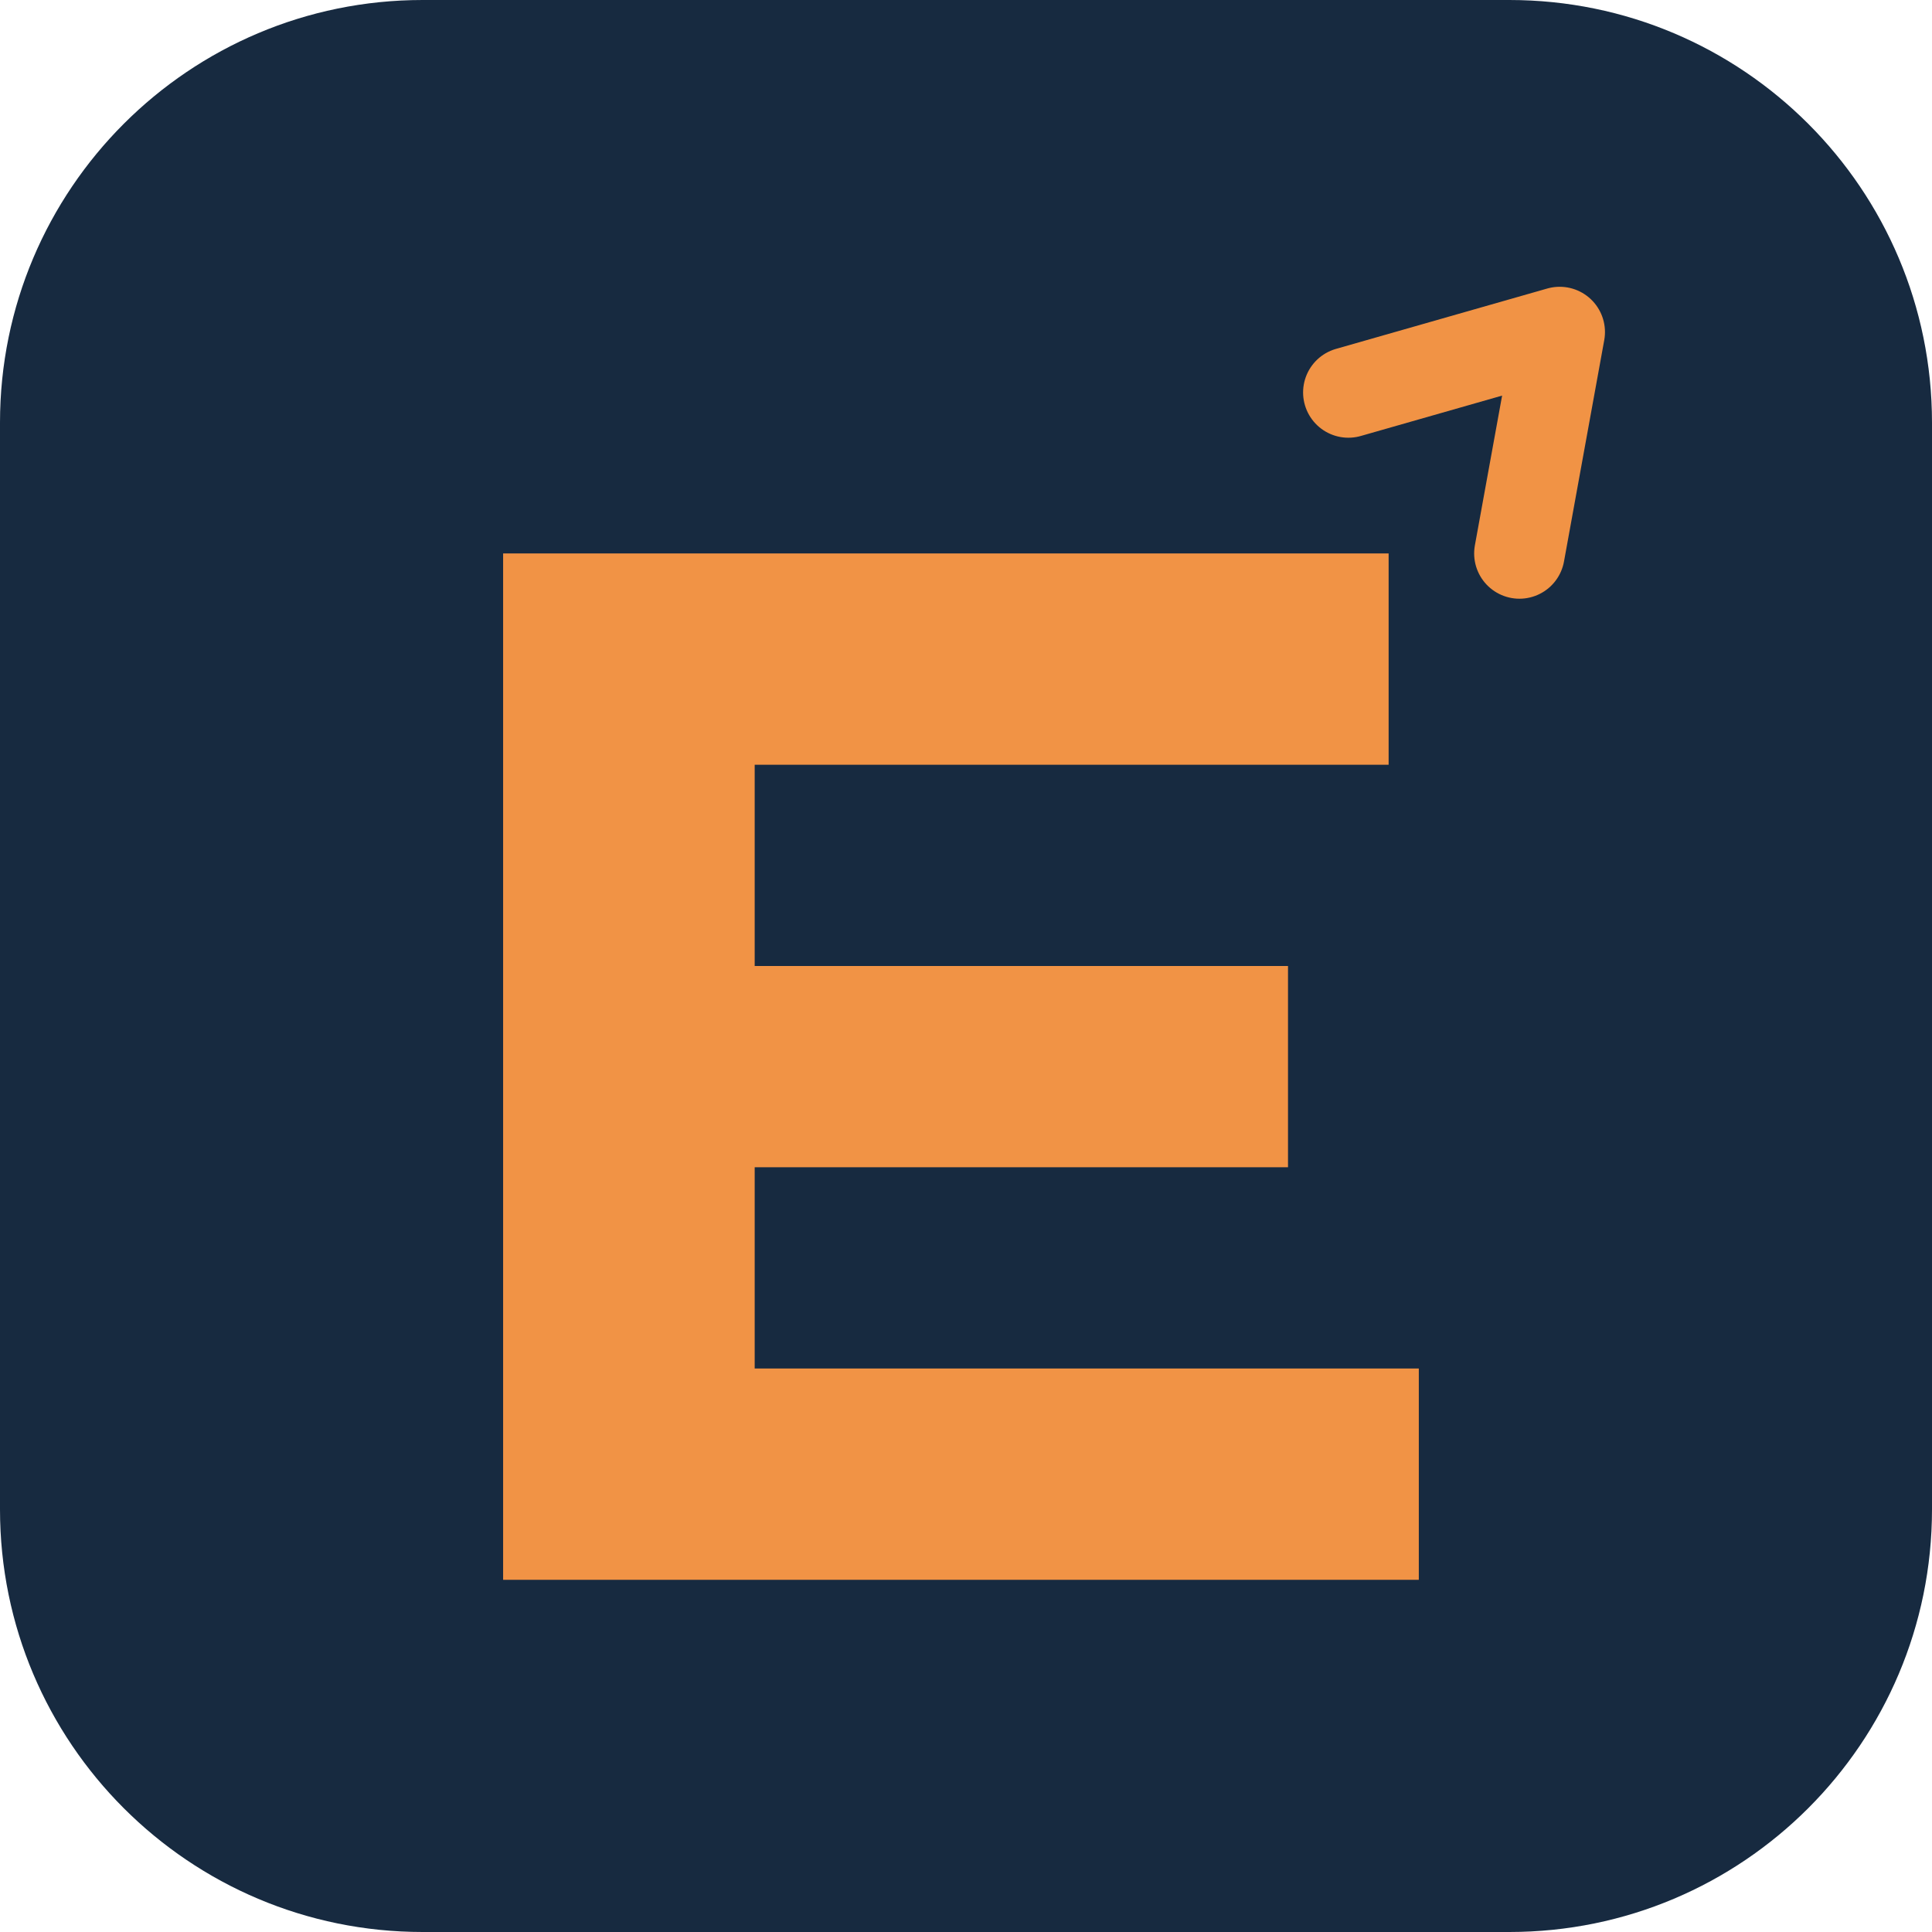
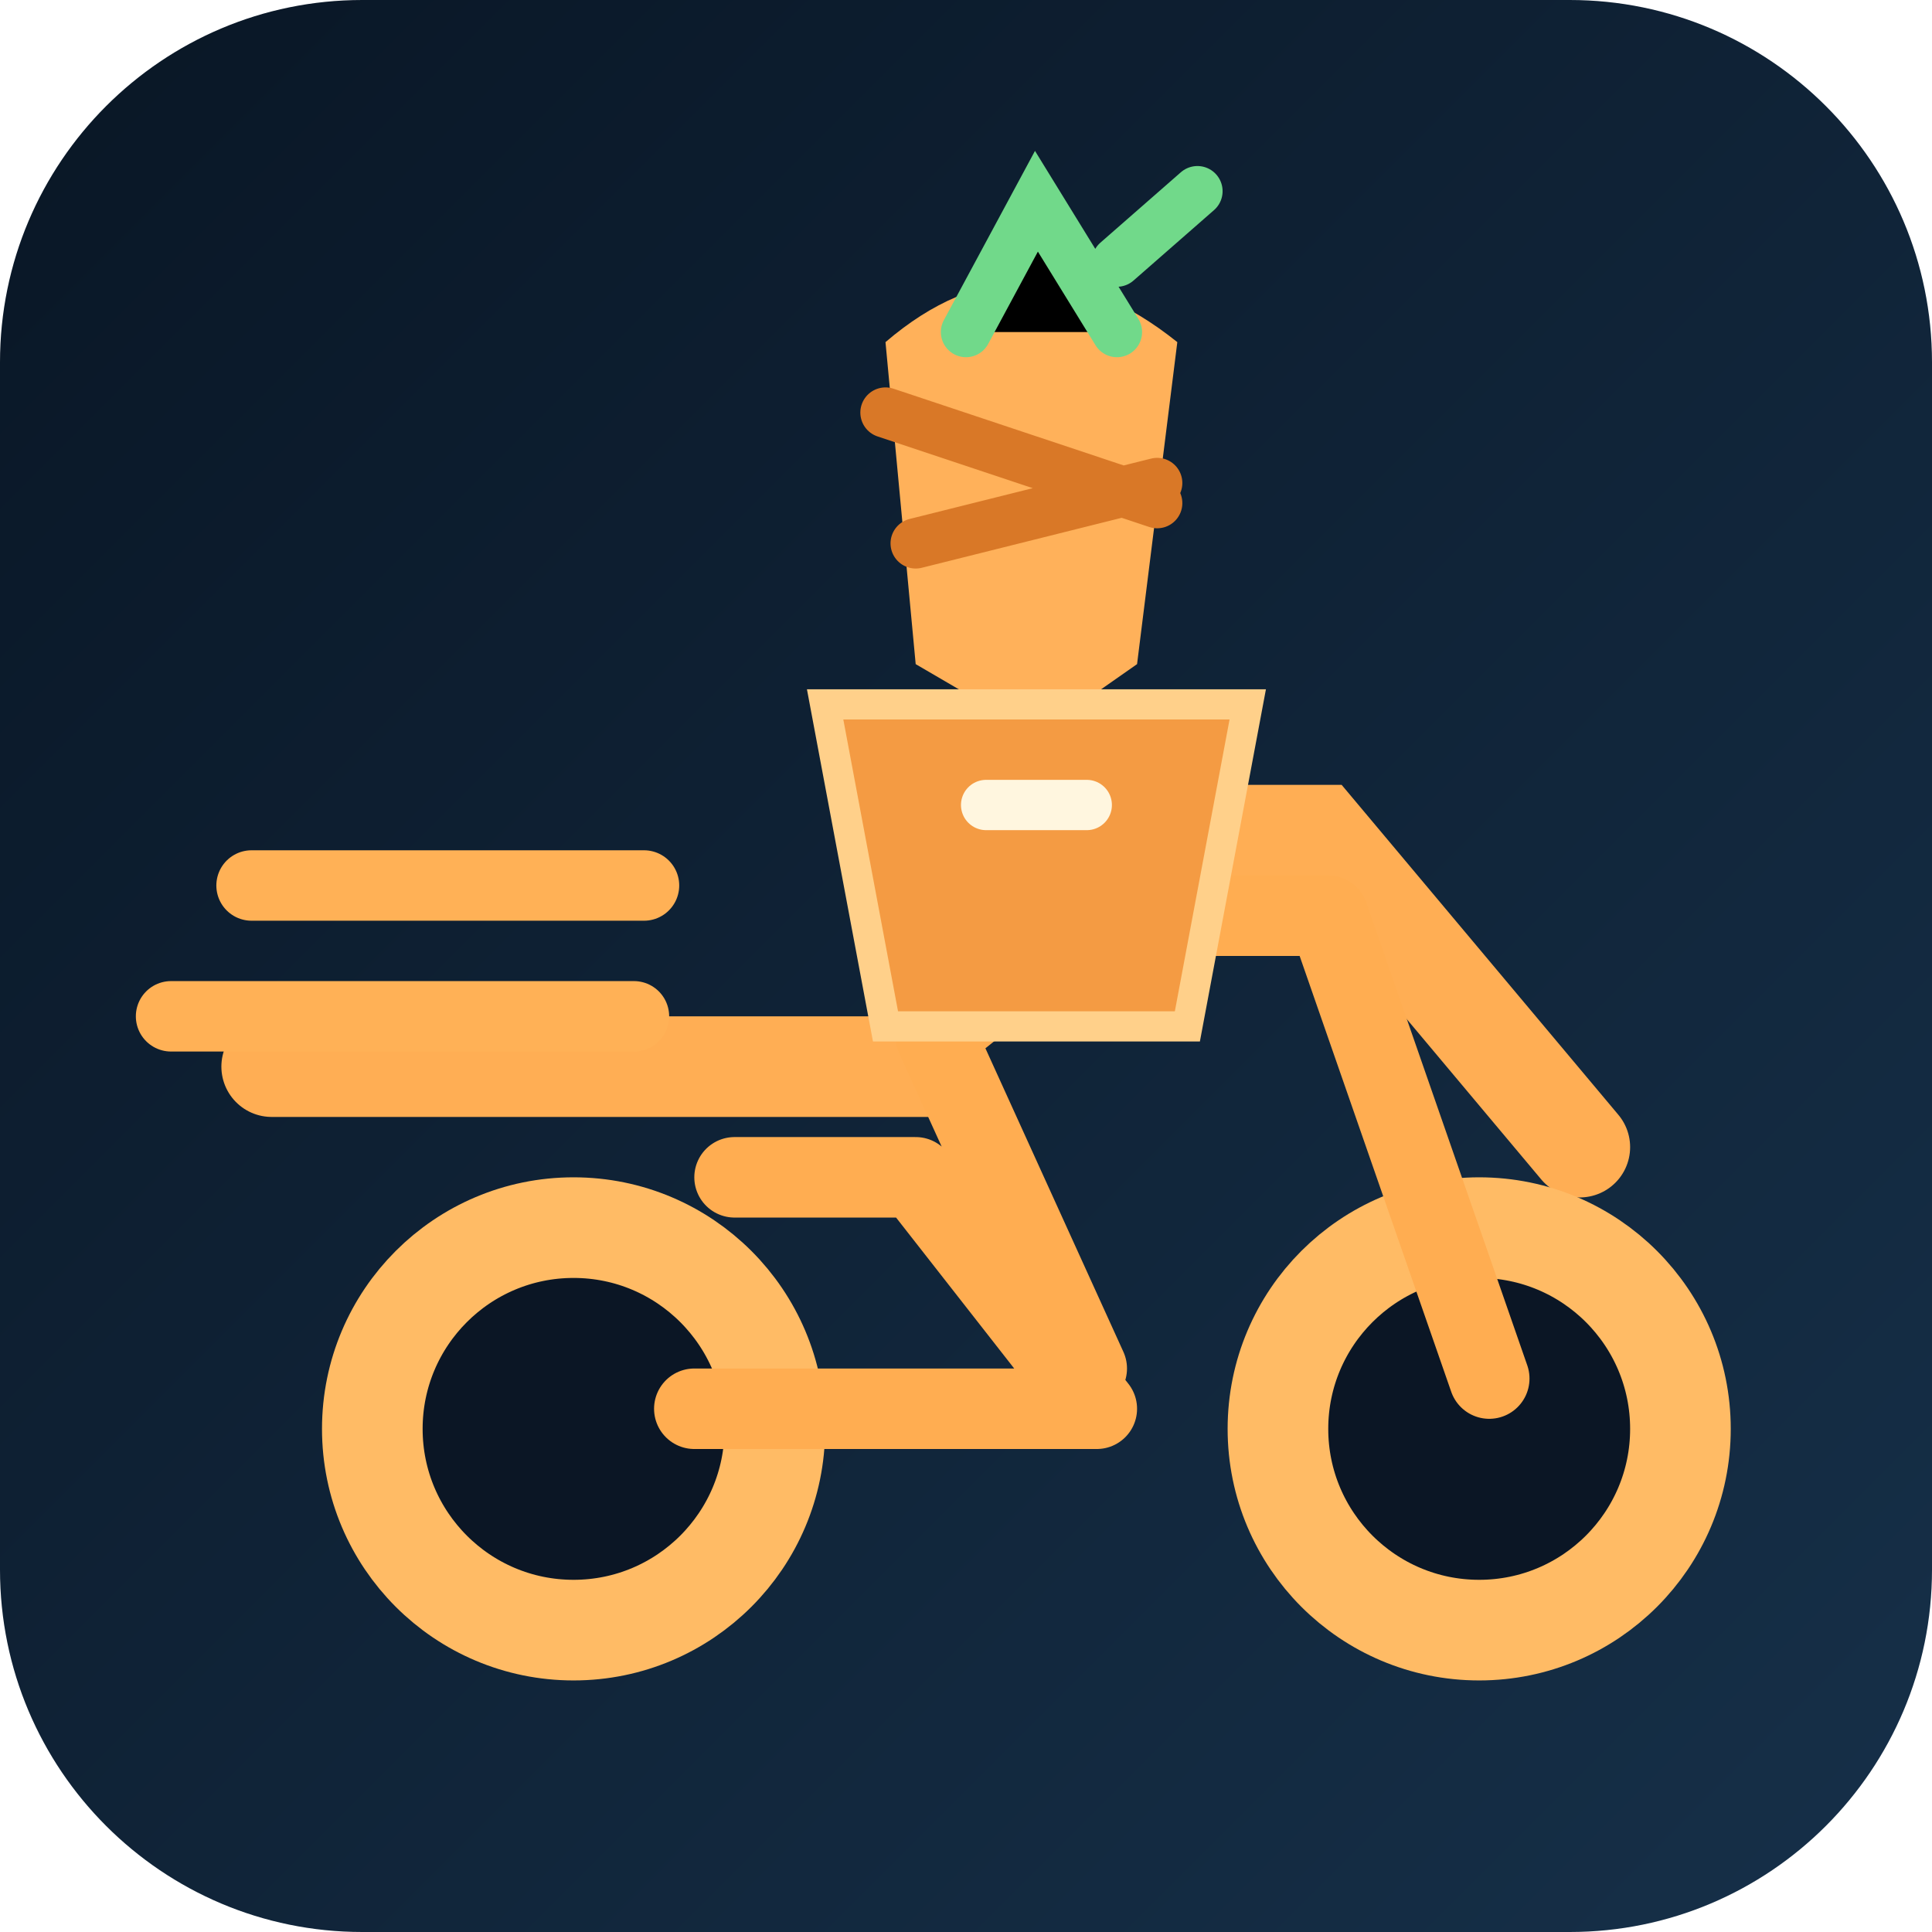
- <svg xmlns="http://www.w3.org/2000/svg" viewBox="0 0 192 192">
-   <rect width="192" height="192" rx="42" fill="#172a40" />
-   <path d="M50 55h88v21H75v20h53v20H75v20h66v21H50z" fill="#f19345" />
-   <path d="M134 39l21-6-4 22" fill="none" stroke="#f19345" stroke-width="9" stroke-linecap="round" stroke-linejoin="round" />
+ <svg xmlns="http://www.w3.org/2000/svg" viewBox="0 0 192 192" role="img" aria-label="Estambul Delivery, moto con kebab">
+   <defs>
+     <linearGradient id="bg" x2="1" y2="1">
+       <stop stop-color="#091625" />
+       <stop offset="1" stop-color="#163049" />
+     </linearGradient>
+   </defs>
+   <rect width="192" height="192" rx="36" fill="url(#bg)" />
+   <path d="M27 106h63l13-23h28l26 31" stroke="#ffae54" stroke-width="10" stroke-linecap="round" fill="none" />
+   <path d="M25 88h39M17 101h46" stroke="#ffb156" stroke-width="7" stroke-linecap="round" />
+   <circle cx="57" cy="142" r="20" fill="#0b1625" stroke="#ffbb65" stroke-width="10" />
+   <circle cx="147" cy="142" r="20" fill="#0b1625" stroke="#ffbb65" stroke-width="10" />
+   <path d="M69 140h40l-18-23H73M108 136l-15-33 15-12h24l16 46" stroke="#ffad51" stroke-width="8" stroke-linejoin="round" stroke-linecap="round" fill="none" />
+   <path d="M88 34q14-12 29 0l-4 32-10 7-12-7z" fill="#ffb15a" />
+   <path d="M88 41l27 9M91 54l24-6" stroke="#d97827" stroke-width="5" stroke-linecap="round" />
+   <path d="M96 33l7-13 8 13M111 26l8-7" stroke="#71d98a" stroke-width="5" stroke-linecap="round" />
+   <path d="M82 70h42l-6 32H88z" fill="#f49b43" stroke="#ffd08a" stroke-width="3" />
+   <path d="M98 80h10" stroke="#fff6df" stroke-width="5" stroke-linecap="round" />
</svg>
